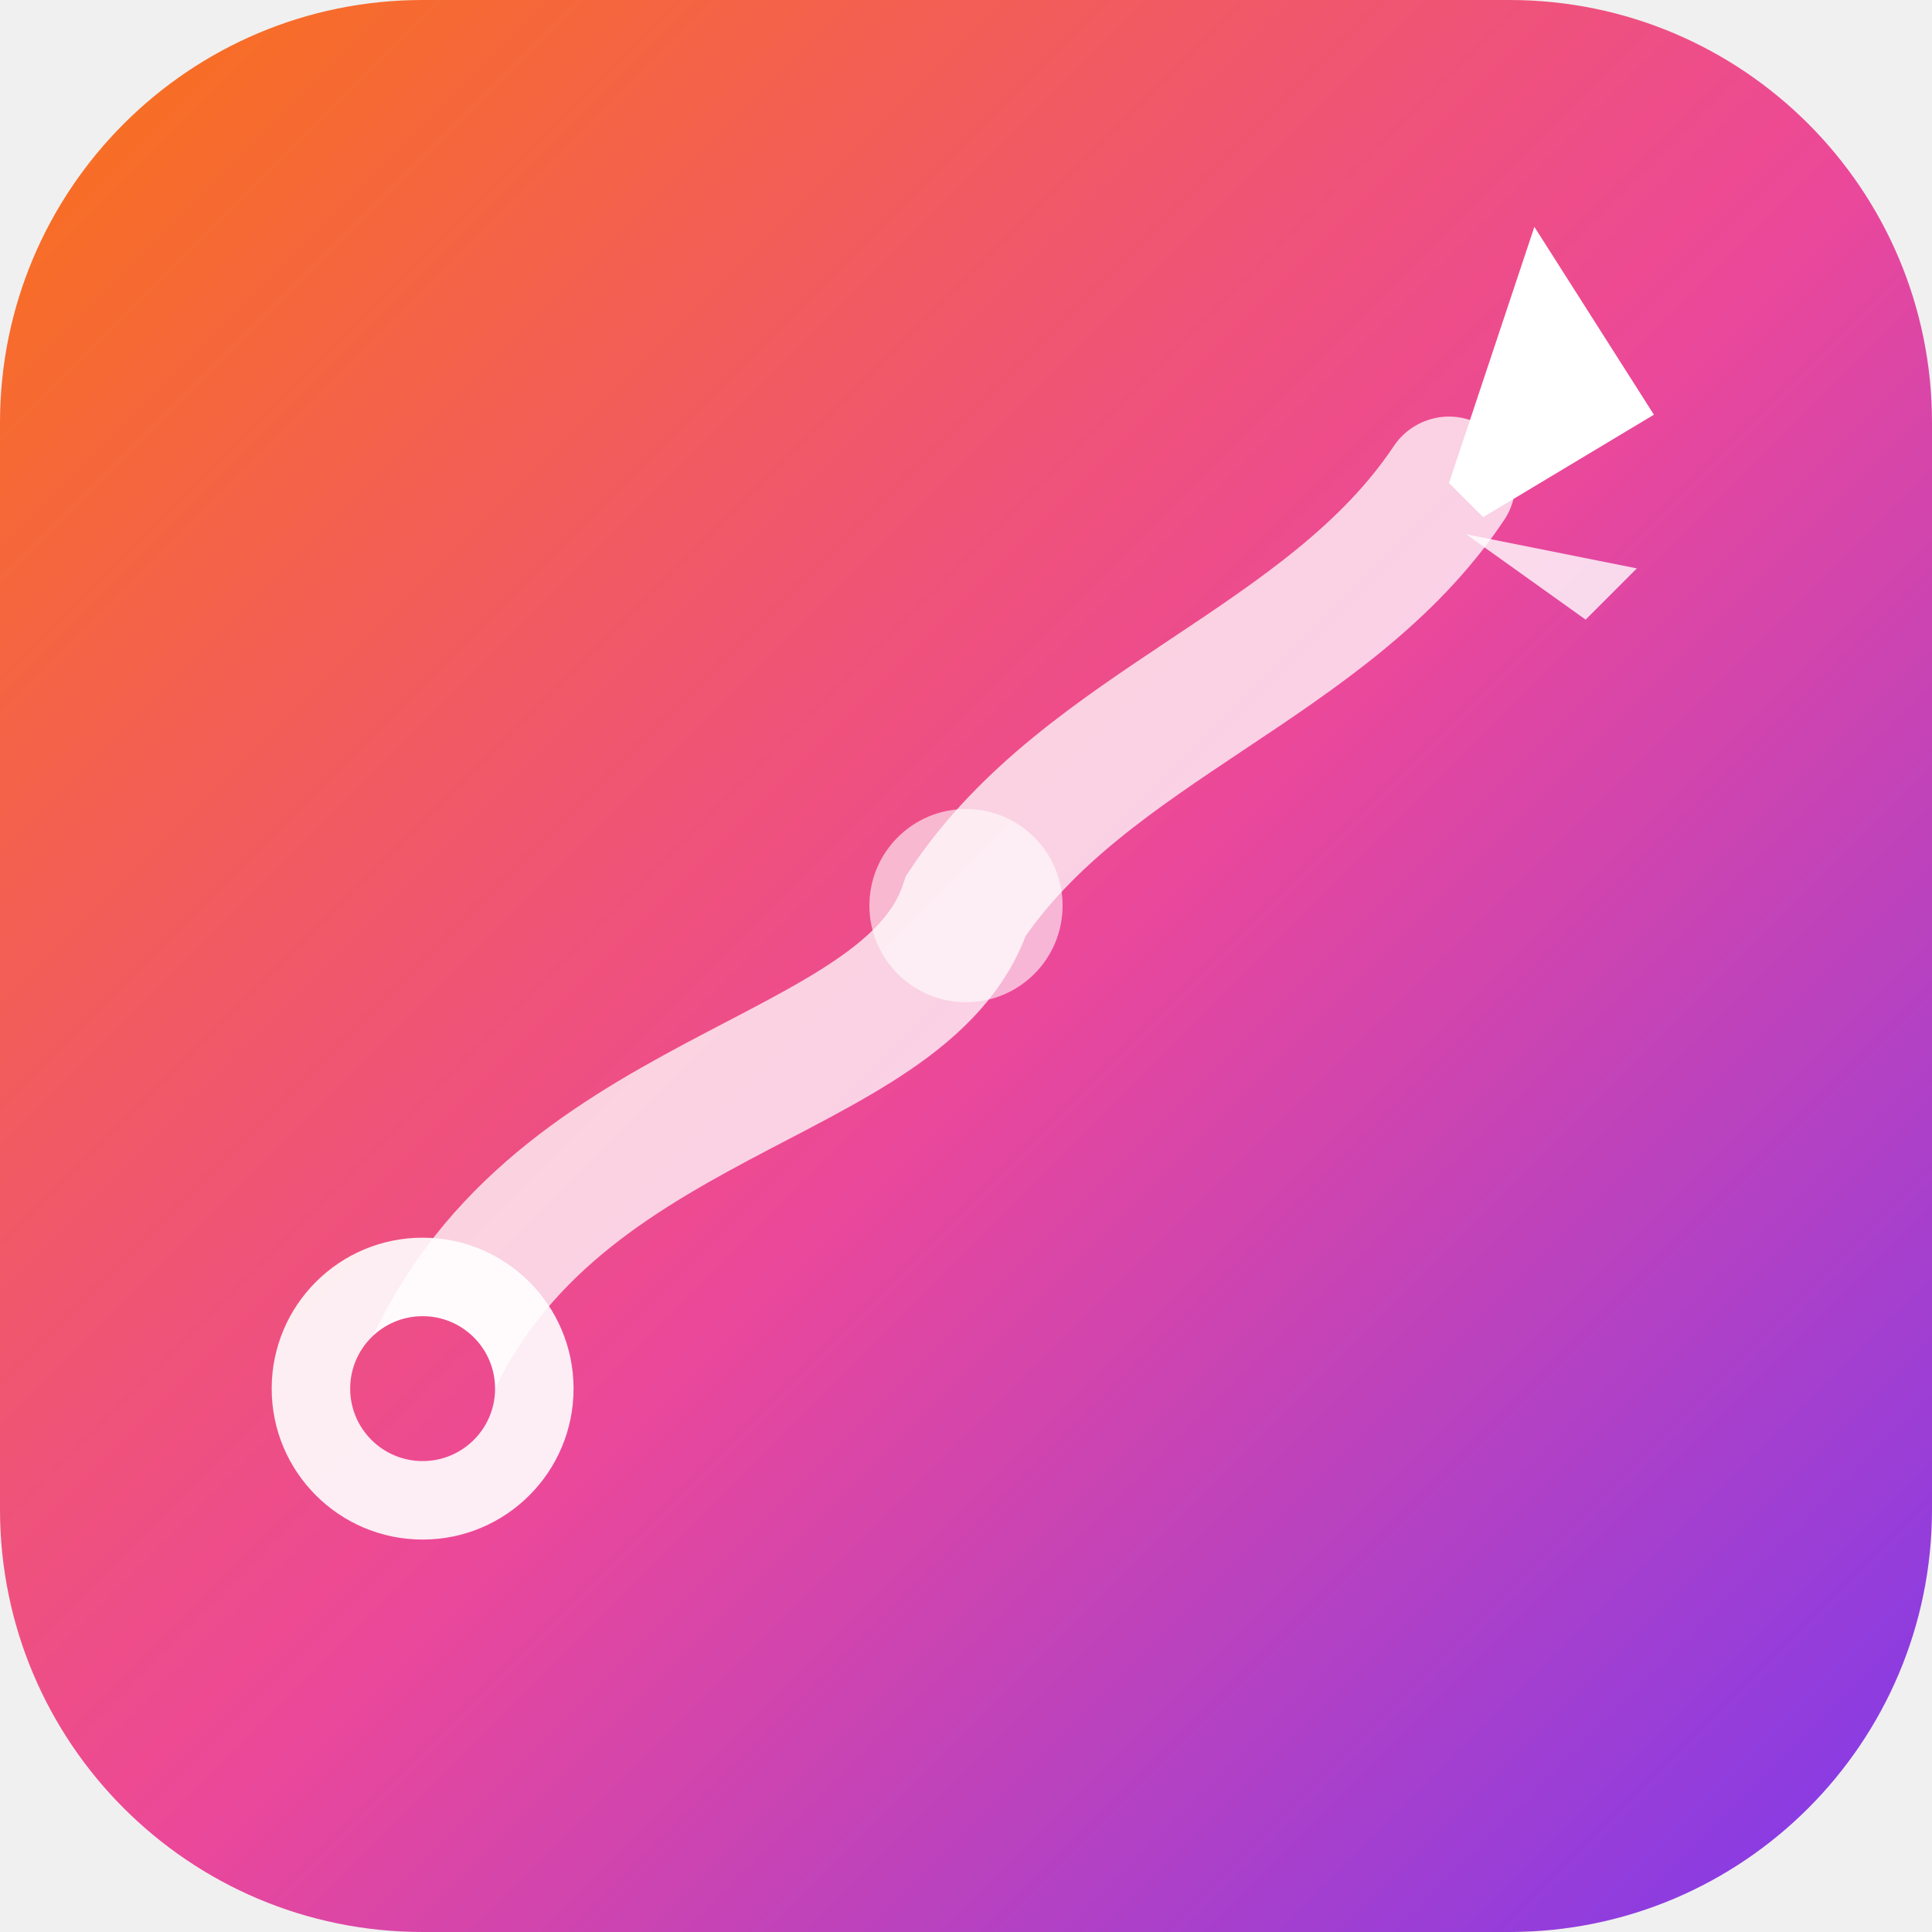
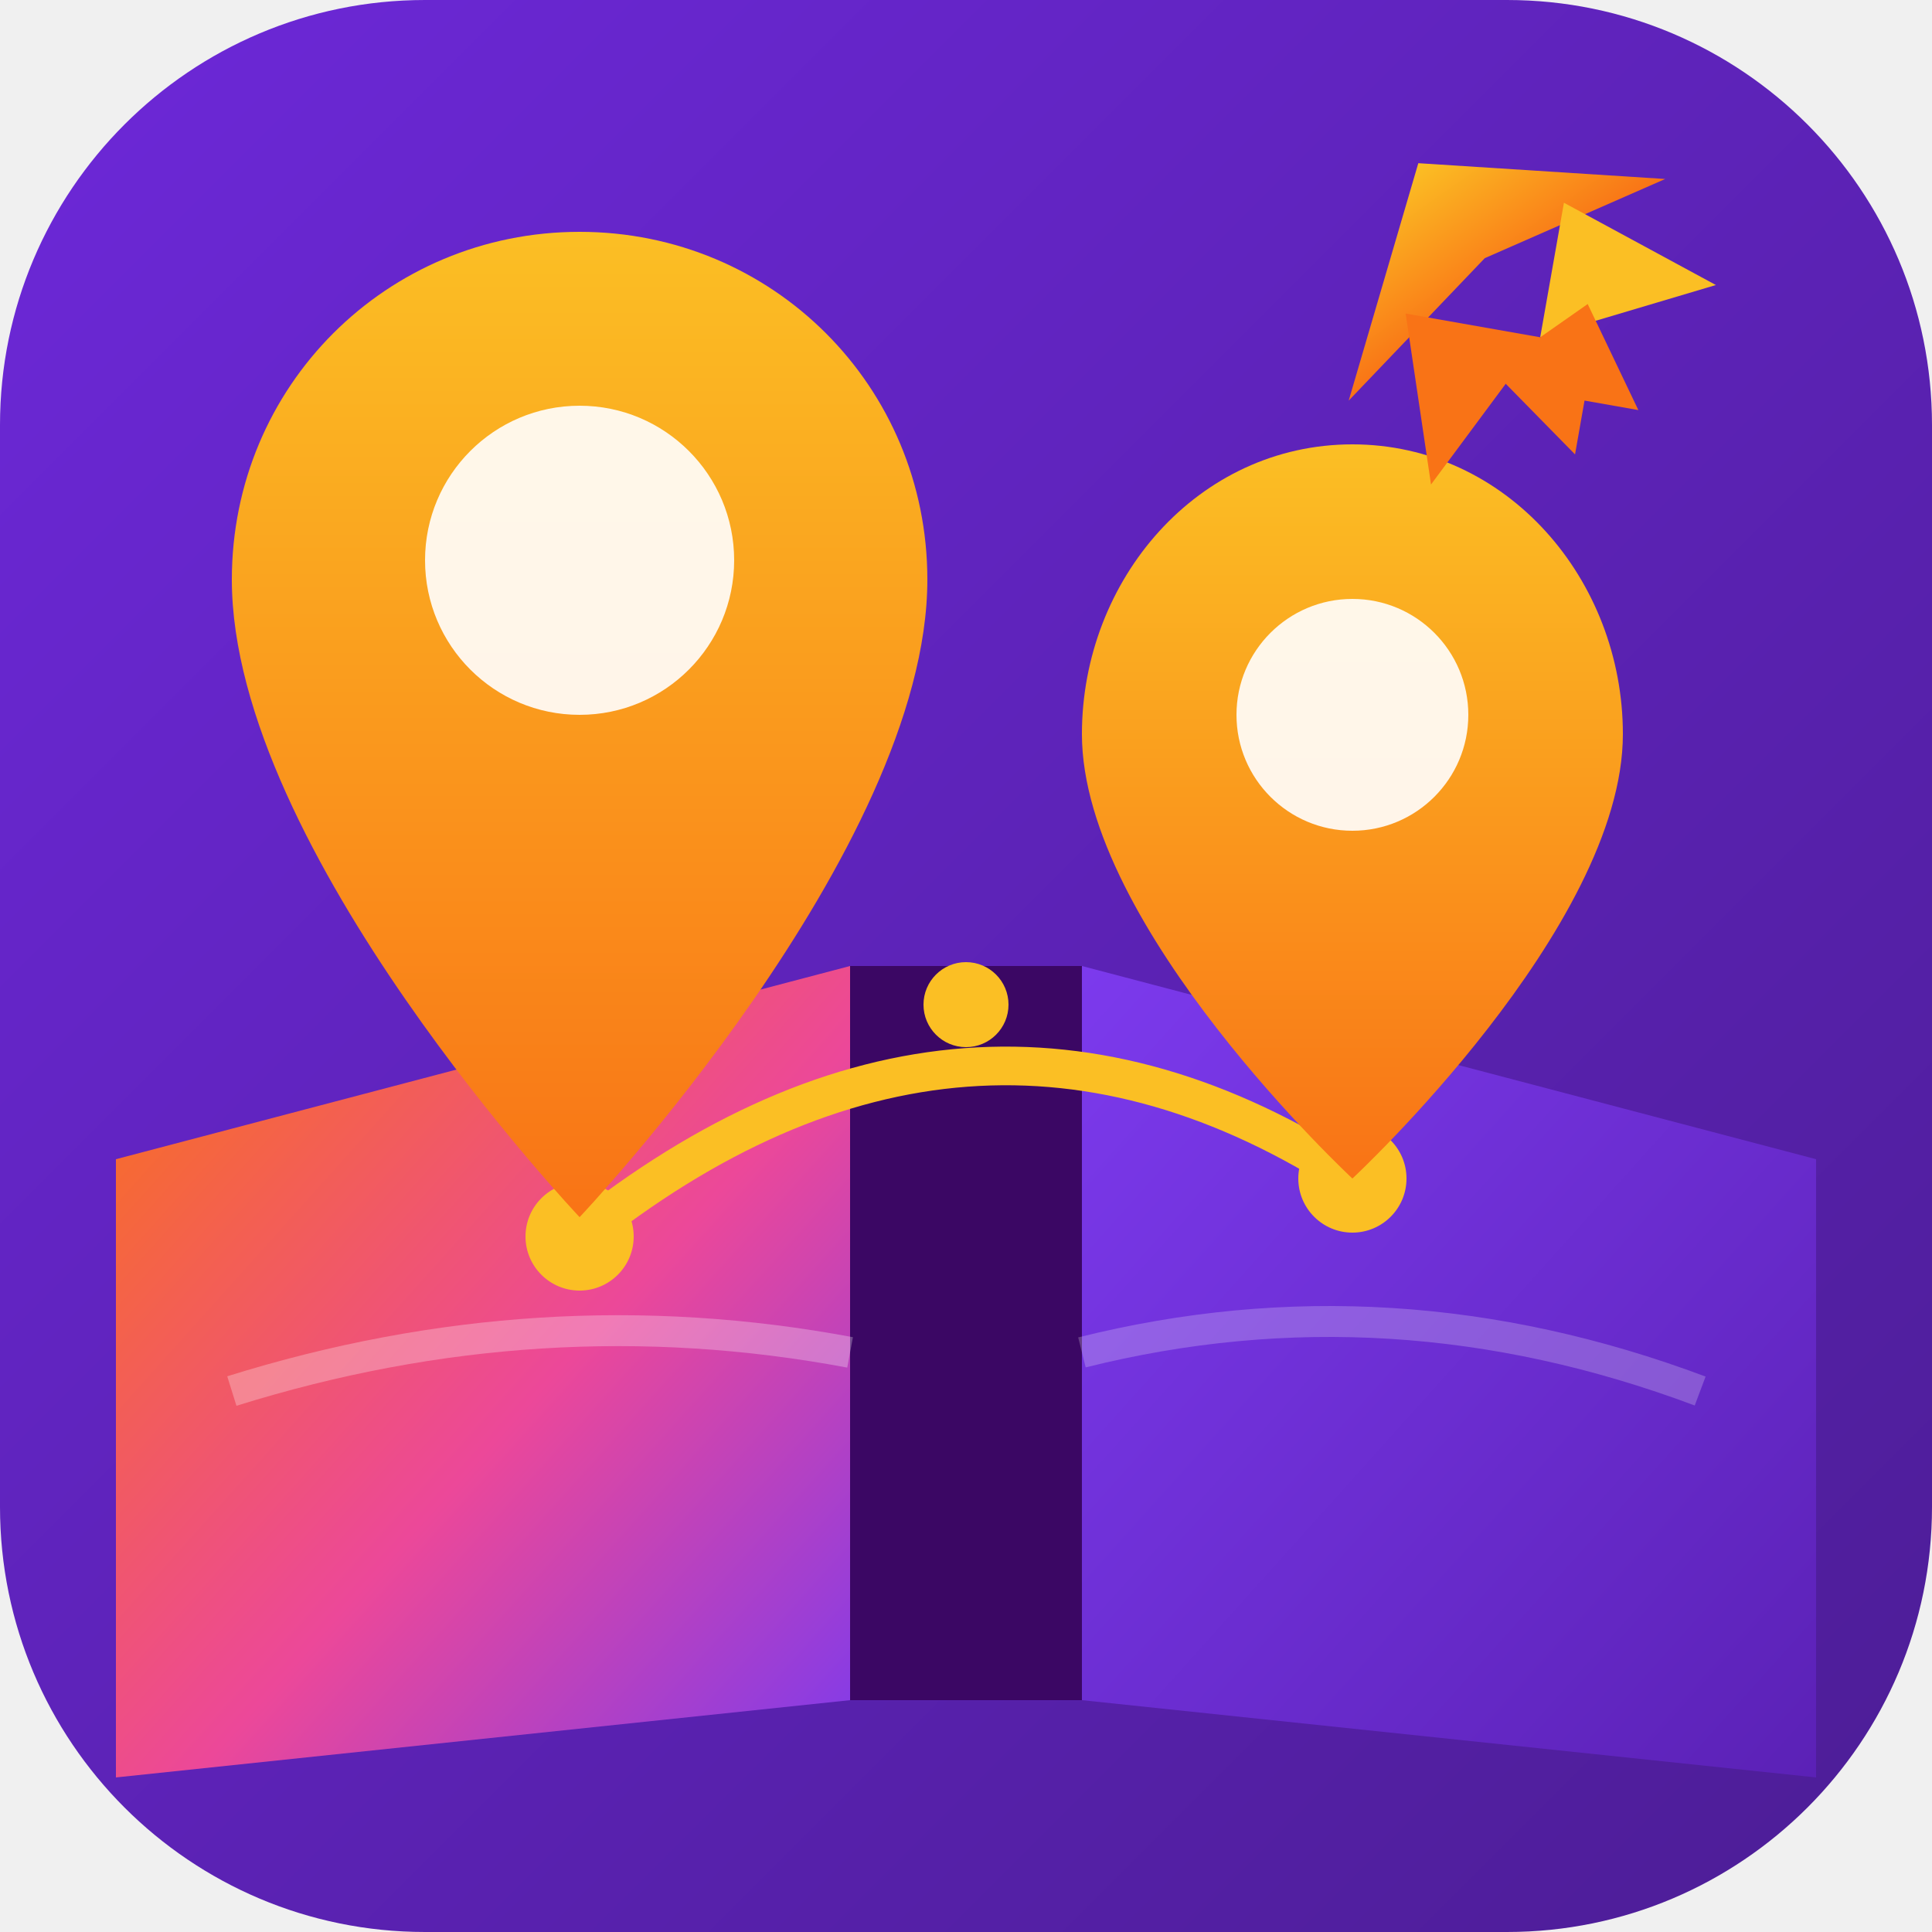
- <svg xmlns="http://www.w3.org/2000/svg" viewBox="0 0 32 32" fill="none">
+ <svg xmlns="http://www.w3.org/2000/svg" viewBox="0 0 100 100">
  <defs>
-     <linearGradient id="bg" x1="0" y1="0" x2="32" y2="32" gradientUnits="userSpaceOnUse">
+     <linearGradient id="bg" x1="0" y1="0" x2="1" y2="1">
+       <stop offset="0%" stop-color="#6d28d9" />
+       <stop offset="100%" stop-color="#4c1d95" />
+     </linearGradient>
+     <linearGradient id="pinG" x1="0" y1="0" x2="0" y2="1">
+       <stop offset="0%" stop-color="#fbbf24" />
+       <stop offset="100%" stop-color="#f97316" />
+     </linearGradient>
+     <linearGradient id="mapL" x1="0" y1="0" x2="1" y2="1">
      <stop offset="0%" stop-color="#f97316" />
-       <stop offset="52%" stop-color="#ec4899" />
+       <stop offset="55%" stop-color="#ec4899" />
      <stop offset="100%" stop-color="#7c3aed" />
    </linearGradient>
+     <linearGradient id="mapR" x1="0" y1="0" x2="1" y2="1">
+       <stop offset="0%" stop-color="#7c3aed" />
+       <stop offset="100%" stop-color="#5b21b6" />
+     </linearGradient>
  </defs>
-   <rect width="32" height="32" rx="7" fill="url(#bg)" />
-   <path d="M7 23 C9 18 15 18 16 15 C18 12 22 11 24 8" stroke="white" stroke-width="2.2" stroke-linecap="round" opacity="0.75" fill="none" />
-   <circle cx="7" cy="23" r="2.5" fill="white" opacity="0.9" />
-   <circle cx="7" cy="23" r="1.2" fill="url(#bg)" />
-   <g transform="translate(24,8) rotate(-45)">
-     <path d="M0 0 L4 -2 L3.2 1.6 L0 0.8 Z" fill="white" />
-     <path d="M-0.4 0.8 L1.2 3.2 L0 3.2 Z" fill="rgba(255,255,255,0.8)" />
+   <rect width="100" height="100" rx="22" fill="url(#bg)" />
+   <path d="M6 60 L44 50 L44 88 L6 92 Z" fill="url(#mapL)" />
+   <path d="M56 50 L94 60 L94 92 L56 88 Z" fill="url(#mapR)" />
+   <path d="M44 50 L56 50 L56 88 L44 88 Z" fill="#3b0764" />
+   <path d="M12 72 Q28 67 44 70" fill="none" stroke="white" stroke-width="1.6" opacity="0.28" />
+   <path d="M56 70 Q72 66 88 72" fill="none" stroke="white" stroke-width="1.6" opacity="0.22" />
+   <path d="M30 64 Q50 48 70 61" fill="none" stroke="#fbbf24" stroke-width="2" stroke-linecap="round" />
+   <circle cx="30" cy="64" r="2.8" fill="#fbbf24" />
+   <circle cx="50" cy="52" r="2.2" fill="#fbbf24" />
+   <circle cx="70" cy="61" r="2.8" fill="#fbbf24" />
+   <path d="M30 12 C20 12 12 20 12 30 C12 44 30 63 30 63 C30 63 48 44 48 30 C48 20 40 12 30 12 Z" fill="url(#pinG)" />
+   <circle cx="30" cy="29" r="8" fill="white" opacity="0.90" />
+   <path d="M70 23 C62 23 56 30 56 38 C56 48 70 61 70 61 C70 61 84 48 84 38 C84 30 78 23 70 23 Z" fill="url(#pinG)" />
+   <circle cx="70" cy="37" r="6" fill="white" opacity="0.90" />
+   <g transform="translate(78,15) rotate(-35)">
+     <path d="M0 -8 L10 0 L0 -2 L-10 0 Z" fill="url(#pinG)" />
+     <path d="M-5 -2 L-9 6  L0 3 Z" fill="#f97316" />
+     <path d="M5 -2  L9 6   L0 3 Z" fill="#fbbf24" />
+     <path d="M-3 3 L-2 9 L0 7 L2 9 L3 3 Z" fill="#f97316" />
  </g>
-   <circle cx="16" cy="15" r="1.6" fill="white" opacity="0.6" />
</svg>
